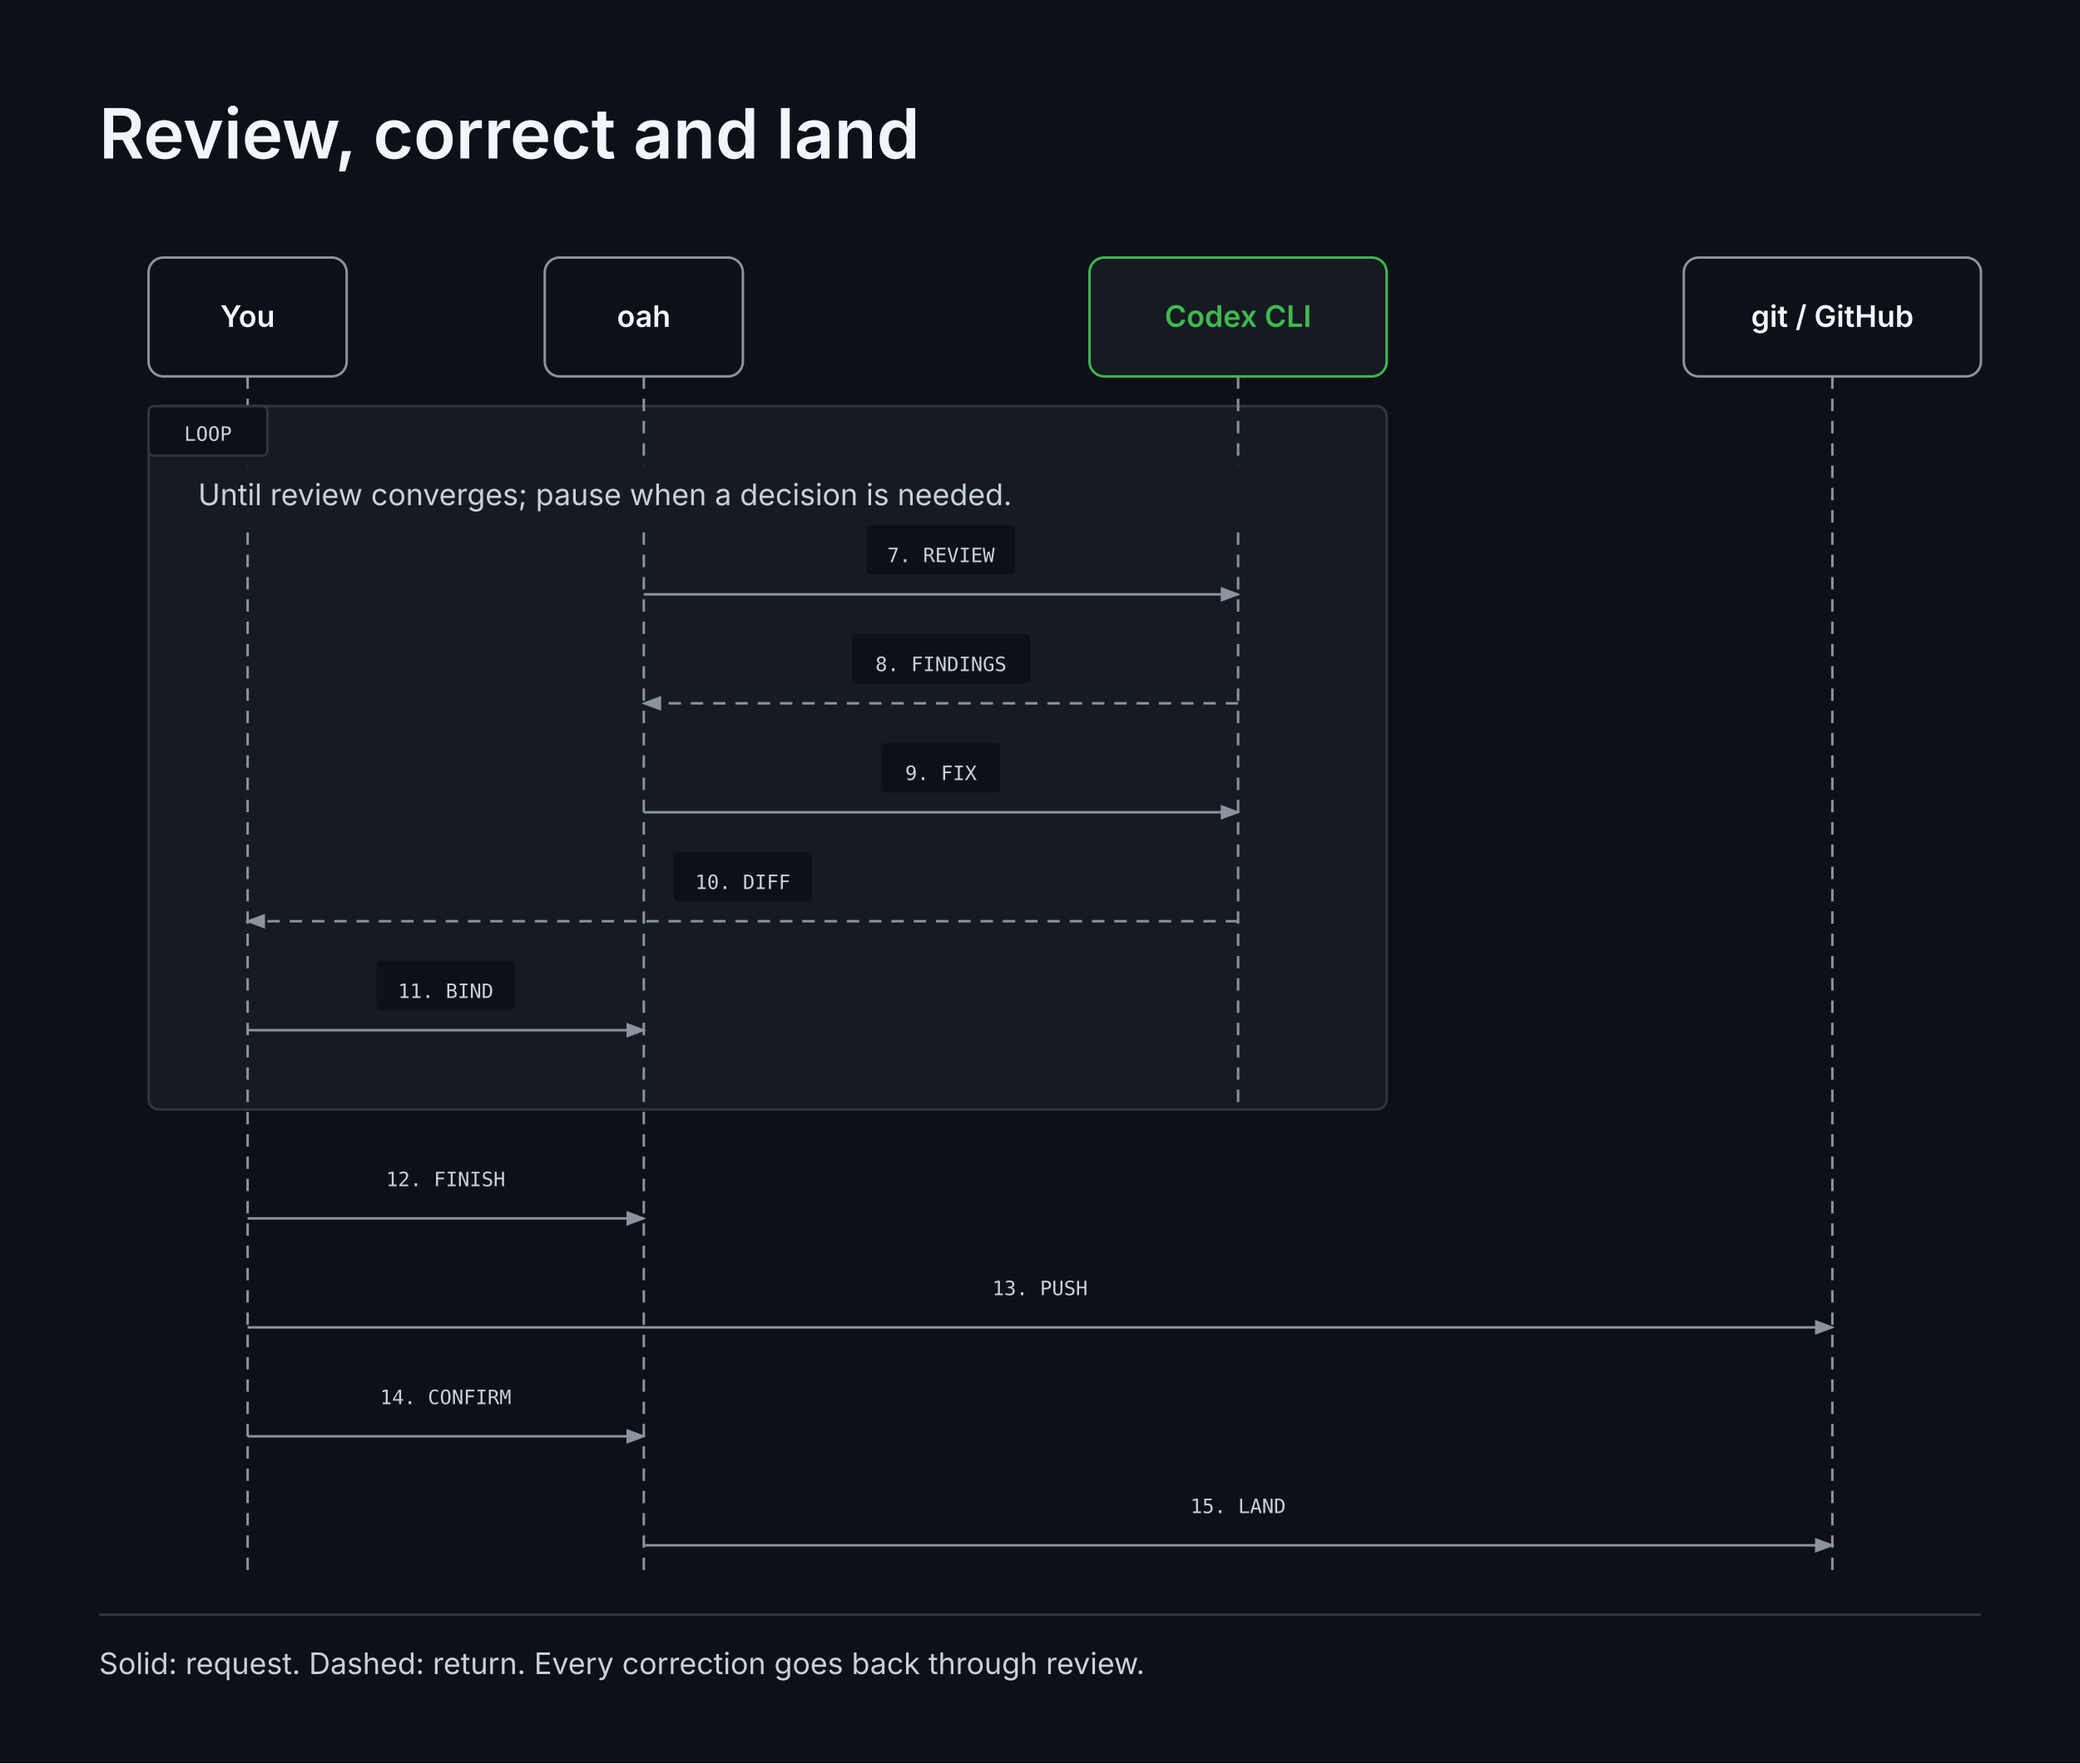
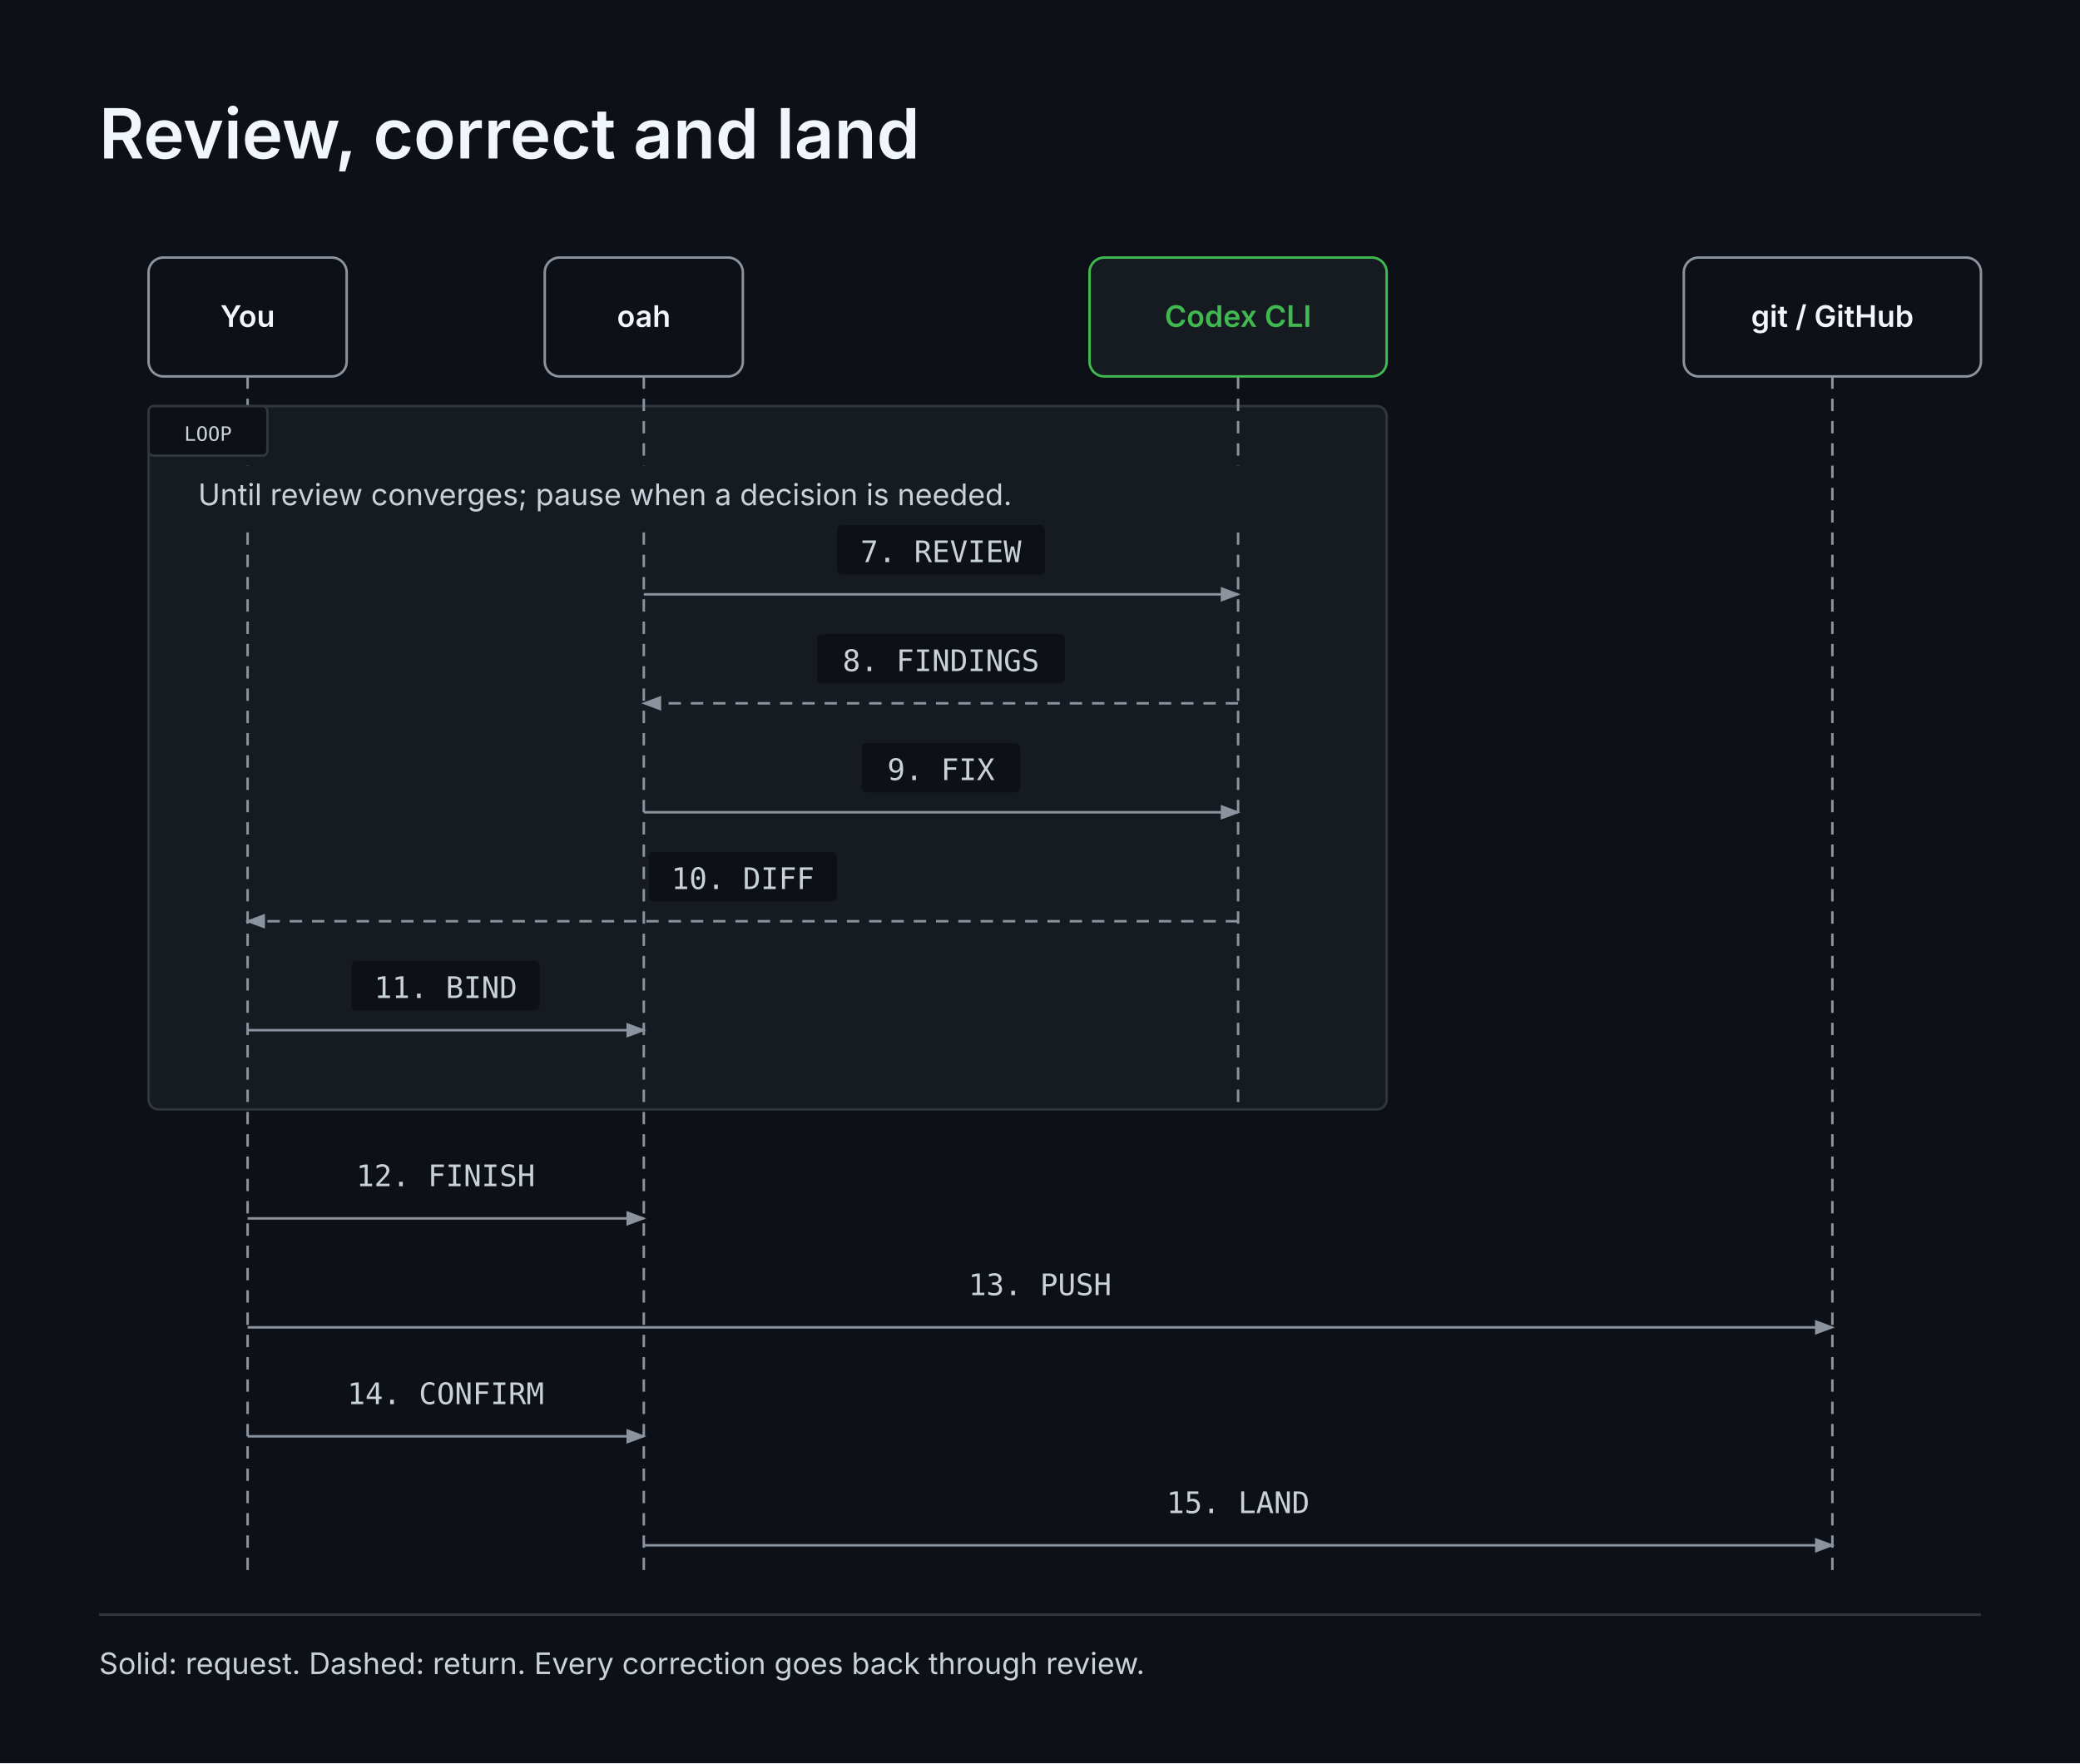
<svg xmlns="http://www.w3.org/2000/svg" viewBox="0 0 840 712" role="img" aria-labelledby="loop-review-dark-title loop-review-dark-desc" id="loop-review-dark-root">
  <defs>
    <style>#loop-review-dark-root { font-family: system-ui, -apple-system, "Segoe UI", sans-serif; color: #f0f6fc; }
      #loop-review-dark-root .diagram-container { width: 100%; overflow-x: auto; }
      #loop-review-dark-root .title { font-size: 28px; font-weight: 600; }
      #loop-review-dark-root .group { font-size: 14px; font-weight: 600; }
      #loop-review-dark-root .node { font-size: 12px; font-weight: 600; }
      #loop-review-dark-root .label { font-size: 12px; font-weight: 400; }
      #loop-review-dark-root .mono { font-family: ui-monospace, "SFMono-Regular", Consolas, monospace; font-size: 8px; }
-       #loop-review-dark-root .arrow-label { font-family: ui-monospace, "SFMono-Regular", Consolas, monospace; font-size: 8px; font-weight: 400; }
+       #loop-review-dark-root .arrow-label { font-family: ui-monospace, "SFMono-Regular", Consolas, monospace; font-size: 12px; font-weight: 400; }
      @media print {
#loop-review-dark-root .diagram-container { overflow-x: visible; }
}</style>
    <marker id="loop-review-dark-arrow" markerWidth="8" markerHeight="6" refX="7" refY="3" orient="auto">
      <polygon points="0 0, 8 3, 0 6" fill="#8b949e" />
    </marker>
    <marker id="loop-review-dark-arrow-accent" markerWidth="8" markerHeight="6" refX="7" refY="3" orient="auto">
      <polygon points="0 0, 8 3, 0 6" fill="#3fb950" />
    </marker>
    <marker id="loop-review-dark-arrow-link" markerWidth="8" markerHeight="6" refX="7" refY="3" orient="auto">
      <polygon points="0 0, 8 3, 0 6" fill="#58a6ff" />
    </marker>
  </defs>
  <rect x="0" y="0" width="840" height="712" rx="0" fill="#0d1117" />
  <text x="40" y="64" class="title" text-anchor="start" fill="#f0f6fc">Review, correct and land</text>
  <rect x="60" y="164" width="500" height="284" rx="4" fill="#161b22" stroke="#30363d" stroke-width="1" />
  <line x1="100" y1="152" x2="100" y2="636" stroke="#8b949e" stroke-width="1" stroke-dasharray="5,4" />
  <line x1="260" y1="152" x2="260" y2="636" stroke="#8b949e" stroke-width="1" stroke-dasharray="5,4" />
  <line x1="500" y1="152" x2="500" y2="448" stroke="#8b949e" stroke-width="1" stroke-dasharray="5,4" />
  <line x1="740" y1="152" x2="740" y2="636" stroke="#8b949e" stroke-width="1" stroke-dasharray="5,4" />
  <rect x="60" y="164" width="48" height="20" rx="2" fill="#0d1117" stroke="#30363d" stroke-width="1" />
  <text x="84" y="178" class="mono" text-anchor="middle" fill="#c9d1d9">LOOP</text>
  <rect x="76" y="188" width="472" height="24" rx="2" fill="#161b22" />
  <text x="80" y="204" class="label" text-anchor="start" fill="#c9d1d9">Until review converges; pause when a decision is needed.</text>
  <line x1="260" y1="240" x2="500" y2="240" stroke="#8b949e" stroke-width="1" marker-end="url(#loop-review-dark-arrow)" />
-   <rect x="350.0" y="212" width="60" height="20" rx="2" fill="#0d1117" />
+   <rect x="338" y="212" width="84" height="20" rx="2" fill="#0d1117" />
  <text x="380.0" y="227" class="arrow-label" text-anchor="middle" fill="#c9d1d9">7. REVIEW</text>
  <line x1="500" y1="284" x2="260" y2="284" stroke="#8b949e" stroke-width="1" stroke-dasharray="5,4" marker-end="url(#loop-review-dark-arrow)" />
-   <rect x="344.0" y="256" width="72" height="20" rx="2" fill="#0d1117" />
+   <rect x="330" y="256" width="100" height="20" rx="2" fill="#0d1117" />
  <text x="380.0" y="271" class="arrow-label" text-anchor="middle" fill="#c9d1d9">8. FINDINGS</text>
  <line x1="260" y1="328" x2="500" y2="328" stroke="#8b949e" stroke-width="1" marker-end="url(#loop-review-dark-arrow)" />
-   <rect x="356.0" y="300" width="48" height="20" rx="2" fill="#0d1117" />
+   <rect x="348" y="300" width="64" height="20" rx="2" fill="#0d1117" />
  <text x="380.0" y="315" class="arrow-label" text-anchor="middle" fill="#c9d1d9">9. FIX</text>
  <line x1="500" y1="372" x2="100" y2="372" stroke="#8b949e" stroke-width="1" stroke-dasharray="5,4" marker-end="url(#loop-review-dark-arrow)" />
-   <rect x="272.0" y="344" width="56" height="20" rx="2" fill="#0d1117" />
+   <rect x="262" y="344" width="76" height="20" rx="2" fill="#0d1117" />
  <text x="300.0" y="359" class="arrow-label" text-anchor="middle" fill="#c9d1d9">10. DIFF</text>
  <line x1="100" y1="416" x2="260" y2="416" stroke="#8b949e" stroke-width="1" marker-end="url(#loop-review-dark-arrow)" />
-   <rect x="152.0" y="388" width="56" height="20" rx="2" fill="#0d1117" />
+   <rect x="142" y="388" width="76" height="20" rx="2" fill="#0d1117" />
  <text x="180.0" y="403" class="arrow-label" text-anchor="middle" fill="#c9d1d9">11. BIND</text>
  <line x1="100" y1="492" x2="260" y2="492" stroke="#8b949e" stroke-width="1" marker-end="url(#loop-review-dark-arrow)" />
-   <rect x="146.0" y="464" width="68" height="20" rx="2" fill="#0d1117" />
+   <rect x="134" y="464" width="92" height="20" rx="2" fill="#0d1117" />
  <text x="180.0" y="479" class="arrow-label" text-anchor="middle" fill="#c9d1d9">12. FINISH</text>
  <line x1="100" y1="536" x2="740" y2="536" stroke="#8b949e" stroke-width="1" marker-end="url(#loop-review-dark-arrow)" />
-   <rect x="392.0" y="508" width="56" height="20" rx="2" fill="#0d1117" />
+   <rect x="382" y="508" width="76" height="20" rx="2" fill="#0d1117" />
  <text x="420.0" y="523" class="arrow-label" text-anchor="middle" fill="#c9d1d9">13. PUSH</text>
  <line x1="100" y1="580" x2="260" y2="580" stroke="#8b949e" stroke-width="1" marker-end="url(#loop-review-dark-arrow)" />
-   <rect x="144.0" y="552" width="72" height="20" rx="2" fill="#0d1117" />
+   <rect x="130" y="552" width="100" height="20" rx="2" fill="#0d1117" />
  <text x="180.0" y="567" class="arrow-label" text-anchor="middle" fill="#c9d1d9">14. CONFIRM</text>
  <line x1="260" y1="624" x2="740" y2="624" stroke="#8b949e" stroke-width="1" marker-end="url(#loop-review-dark-arrow)" />
-   <rect x="472.0" y="596" width="56" height="20" rx="2" fill="#0d1117" />
+   <rect x="462" y="596" width="76" height="20" rx="2" fill="#0d1117" />
  <text x="500.0" y="611" class="arrow-label" text-anchor="middle" fill="#c9d1d9">15. LAND</text>
  <rect x="60" y="104" width="80" height="48" rx="6" fill="#0d1117" stroke="#8b949e" stroke-width="1" />
  <text x="100.0" y="132.0" class="node" text-anchor="middle" fill="#f0f6fc">You</text>
  <rect x="220" y="104" width="80" height="48" rx="6" fill="#0d1117" stroke="#8b949e" stroke-width="1" />
  <text x="260.0" y="132.0" class="node" text-anchor="middle" fill="#f0f6fc">oah</text>
  <rect x="440" y="104" width="120" height="48" rx="6" fill="#161b22" stroke="#3fb950" stroke-width="1" />
  <text x="500.0" y="132.0" class="node" text-anchor="middle" fill="#3fb950">Codex CLI</text>
  <rect x="680" y="104" width="120" height="48" rx="6" fill="#0d1117" stroke="#8b949e" stroke-width="1" />
  <text x="740.0" y="132.0" class="node" text-anchor="middle" fill="#f0f6fc">git / GitHub</text>
  <line x1="40" y1="652" x2="800" y2="652" stroke="#30363d" stroke-width="1" />
  <text x="40" y="676" class="label" text-anchor="start" fill="#c9d1d9">Solid: request. Dashed: return. Every correction goes back through review.</text>
</svg>
